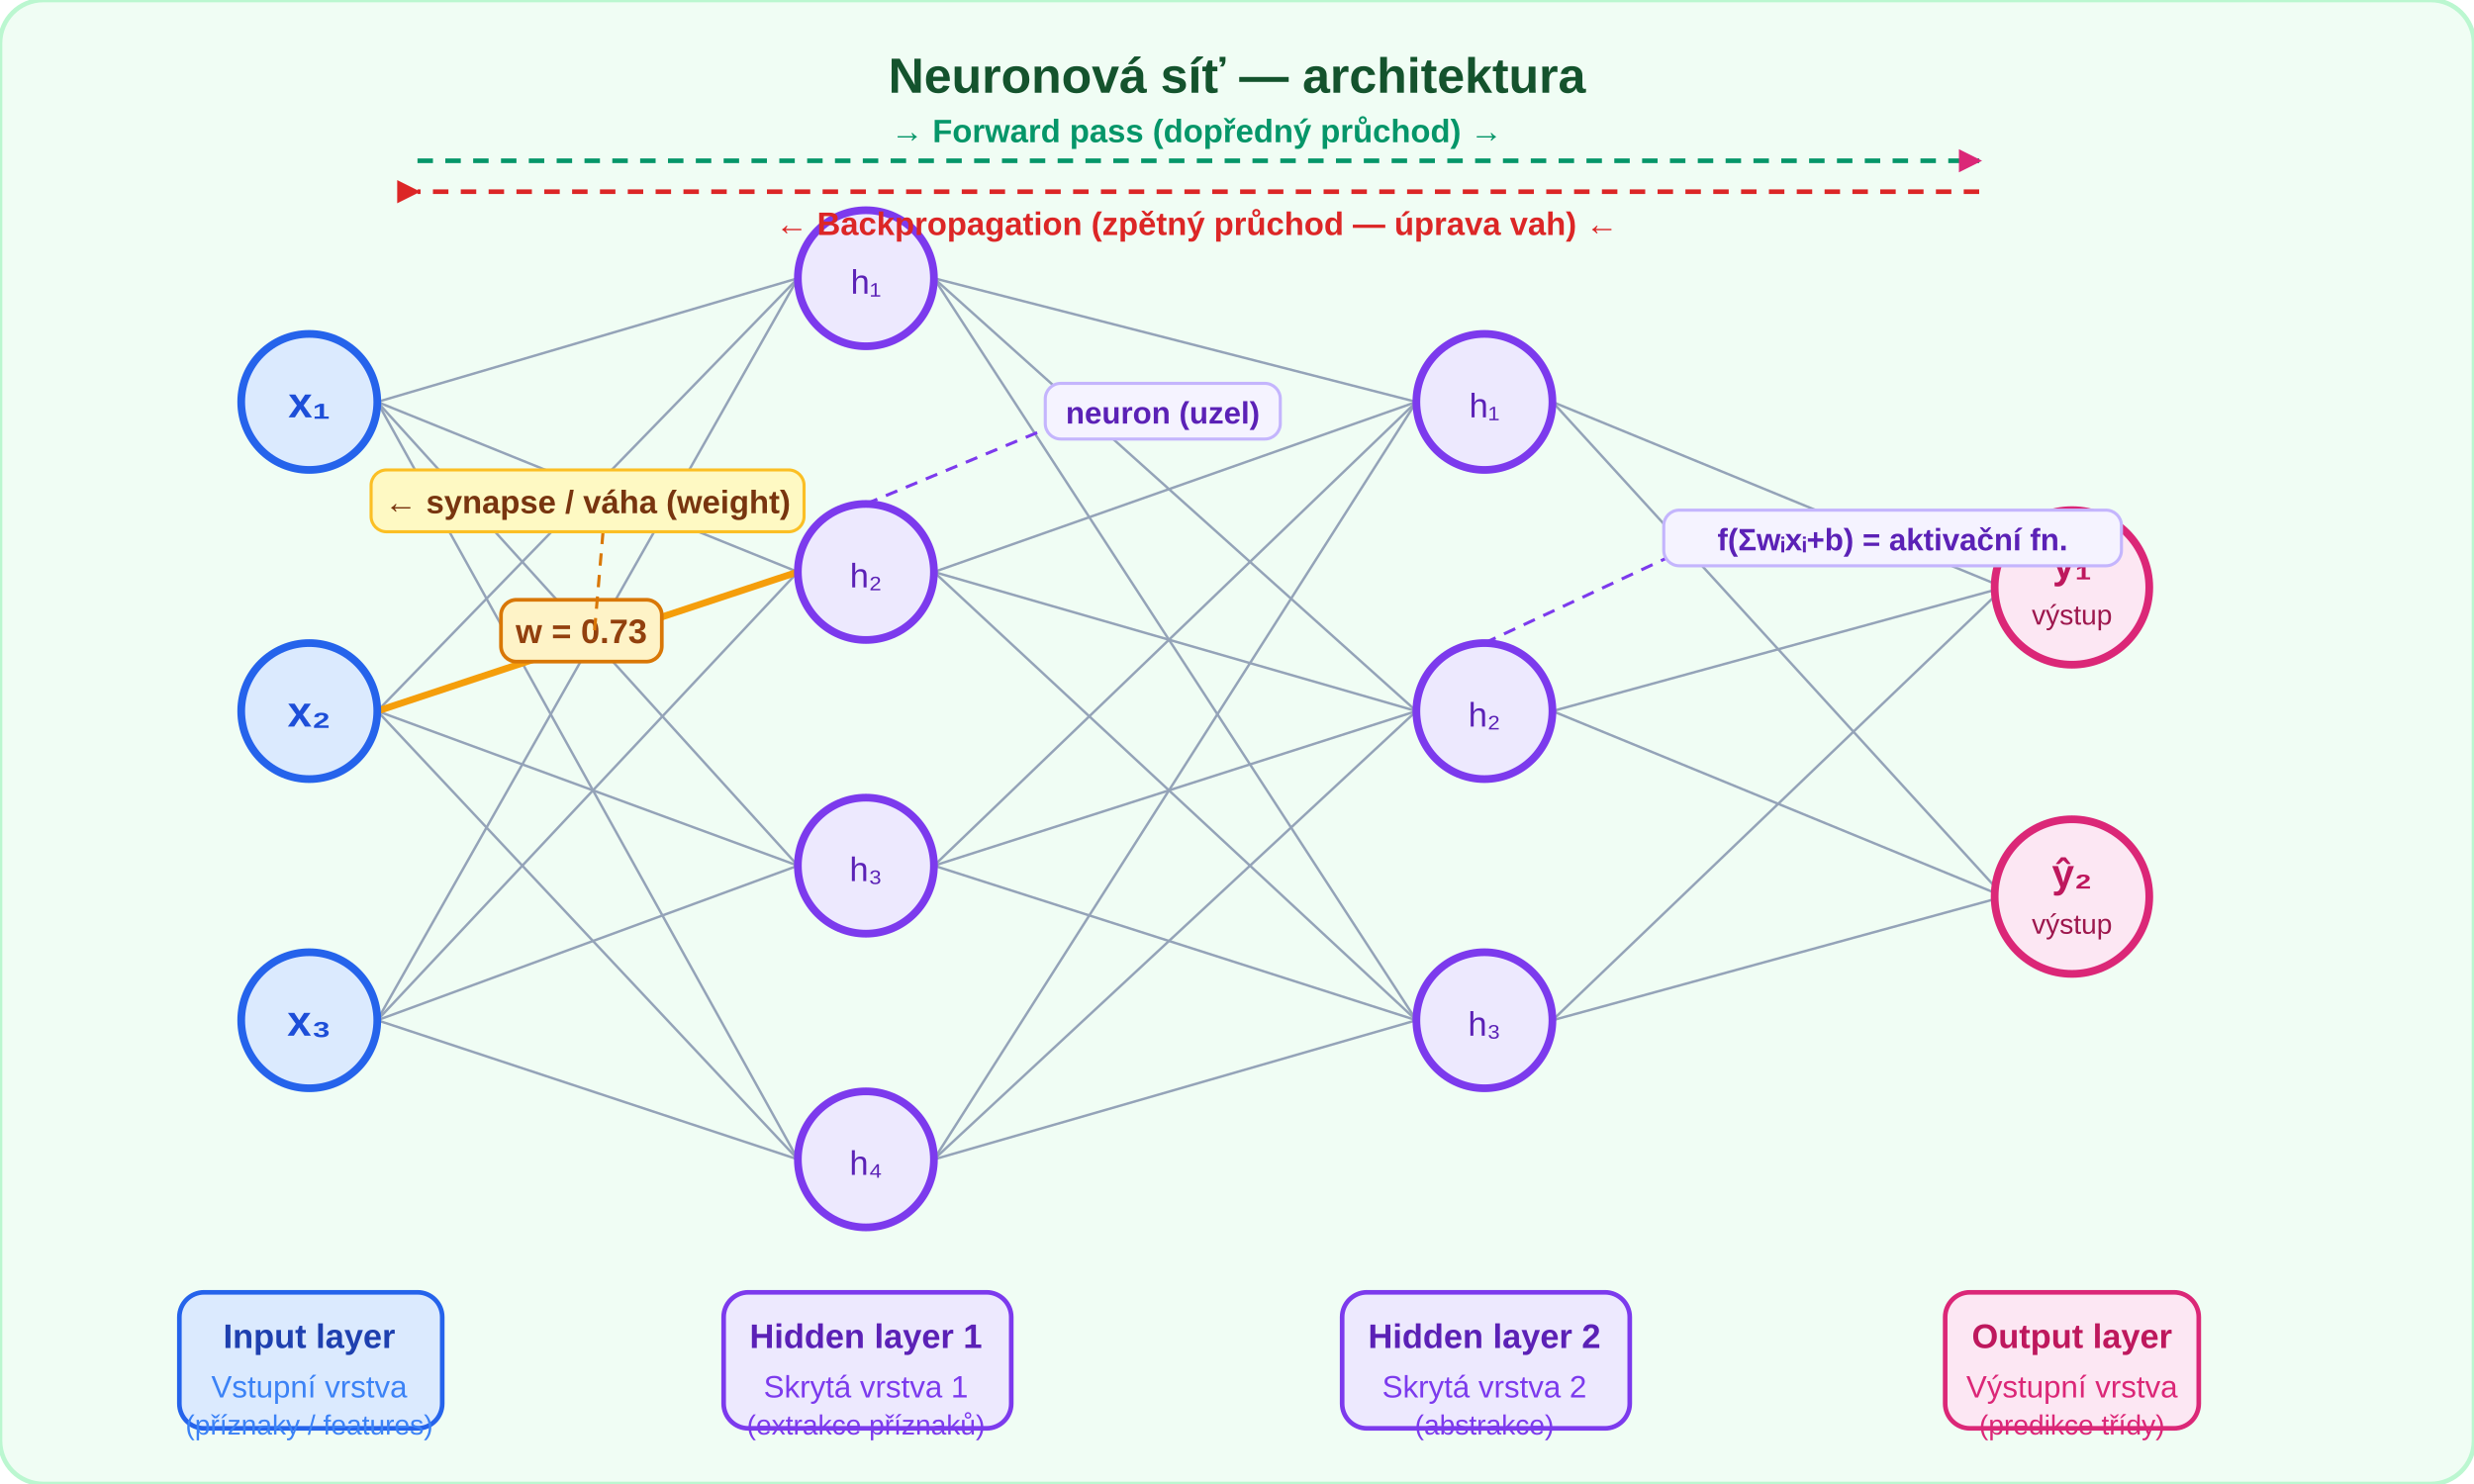
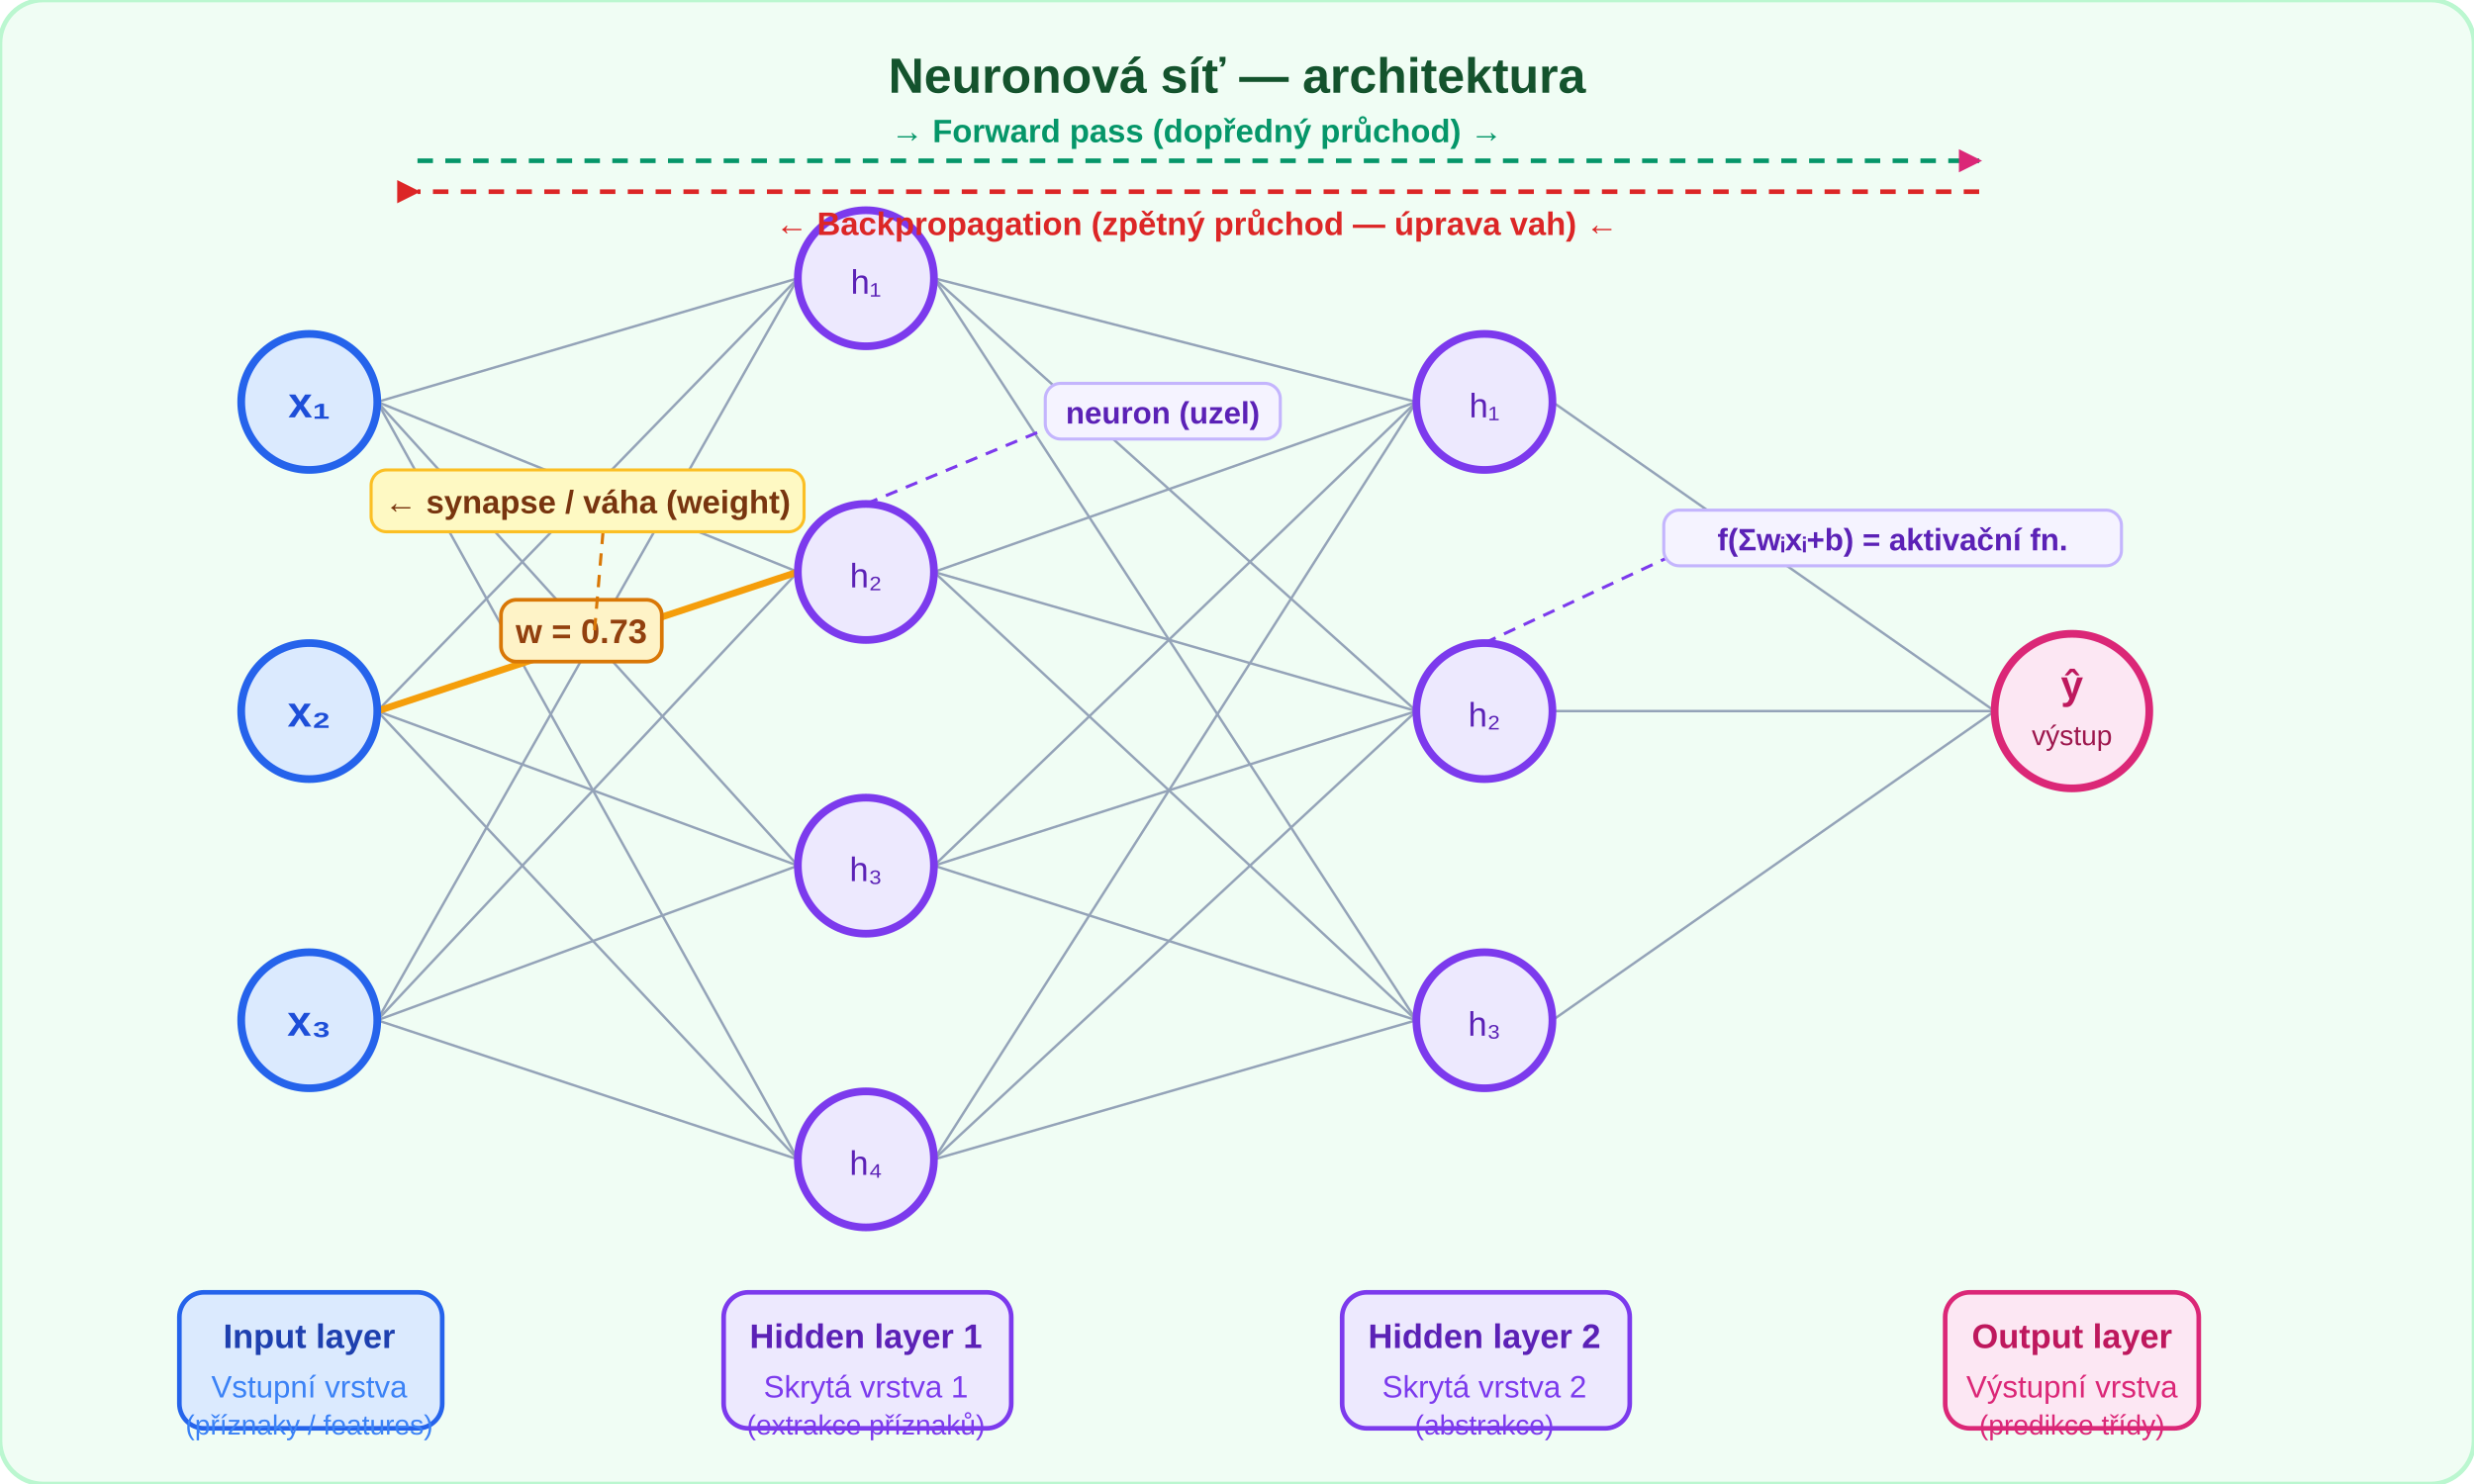
<svg xmlns="http://www.w3.org/2000/svg" viewBox="0 0 800 480" font-family="'Segoe UI',Arial,sans-serif">
  <defs>
    <marker id="nn-ar" viewBox="0 0 8 8" refX="7" refY="4" markerWidth="5" markerHeight="5" orient="auto">
      <polygon points="0,0 8,4 0,8" fill="#db2777" />
    </marker>
  </defs>
  <rect width="800" height="480" rx="14" fill="#f0fdf4" stroke="#bbf7d0" stroke-width="1.5" />
  <text x="400" y="30" text-anchor="middle" font-size="16" font-weight="bold" fill="#14532d">Neuronová síť — architektura</text>
  <line x1="122" y1="130" x2="258" y2="90" stroke="#94a3b8" stroke-width="0.8" />
  <line x1="122" y1="130" x2="258" y2="185" stroke="#94a3b8" stroke-width="0.8" />
  <line x1="122" y1="130" x2="258" y2="280" stroke="#94a3b8" stroke-width="0.8" />
  <line x1="122" y1="130" x2="258" y2="375" stroke="#94a3b8" stroke-width="0.8" />
  <line x1="122" y1="230" x2="258" y2="90" stroke="#94a3b8" stroke-width="0.8" />
  <line x1="122" y1="230" x2="258" y2="185" stroke="#94a3b8" stroke-width="0.8" />
  <line x1="122" y1="230" x2="258" y2="280" stroke="#94a3b8" stroke-width="0.8" />
  <line x1="122" y1="230" x2="258" y2="375" stroke="#94a3b8" stroke-width="0.8" />
  <line x1="122" y1="330" x2="258" y2="90" stroke="#94a3b8" stroke-width="0.8" />
  <line x1="122" y1="330" x2="258" y2="185" stroke="#94a3b8" stroke-width="0.8" />
  <line x1="122" y1="330" x2="258" y2="280" stroke="#94a3b8" stroke-width="0.8" />
  <line x1="122" y1="330" x2="258" y2="375" stroke="#94a3b8" stroke-width="0.8" />
  <line x1="302" y1="90" x2="458" y2="130" stroke="#94a3b8" stroke-width="0.8" />
  <line x1="302" y1="90" x2="458" y2="230" stroke="#94a3b8" stroke-width="0.8" />
  <line x1="302" y1="90" x2="458" y2="330" stroke="#94a3b8" stroke-width="0.8" />
  <line x1="302" y1="185" x2="458" y2="130" stroke="#94a3b8" stroke-width="0.8" />
  <line x1="302" y1="185" x2="458" y2="230" stroke="#94a3b8" stroke-width="0.8" />
  <line x1="302" y1="185" x2="458" y2="330" stroke="#94a3b8" stroke-width="0.8" />
  <line x1="302" y1="280" x2="458" y2="130" stroke="#94a3b8" stroke-width="0.8" />
  <line x1="302" y1="280" x2="458" y2="230" stroke="#94a3b8" stroke-width="0.8" />
  <line x1="302" y1="280" x2="458" y2="330" stroke="#94a3b8" stroke-width="0.8" />
  <line x1="302" y1="375" x2="458" y2="130" stroke="#94a3b8" stroke-width="0.8" />
  <line x1="302" y1="375" x2="458" y2="230" stroke="#94a3b8" stroke-width="0.8" />
  <line x1="302" y1="375" x2="458" y2="330" stroke="#94a3b8" stroke-width="0.8" />
-   <line x1="502" y1="130" x2="648" y2="190" stroke="#94a3b8" stroke-width="0.8" />
-   <line x1="502" y1="130" x2="648" y2="290" stroke="#94a3b8" stroke-width="0.8" />
-   <line x1="502" y1="230" x2="648" y2="190" stroke="#94a3b8" stroke-width="0.8" />
-   <line x1="502" y1="230" x2="648" y2="290" stroke="#94a3b8" stroke-width="0.8" />
-   <line x1="502" y1="330" x2="648" y2="190" stroke="#94a3b8" stroke-width="0.8" />
-   <line x1="502" y1="330" x2="648" y2="290" stroke="#94a3b8" stroke-width="0.8" />
+   <line x1="502" y1="130" x2="645" y2="230" stroke="#94a3b8" stroke-width="0.8" />
+   <line x1="502" y1="230" x2="645" y2="230" stroke="#94a3b8" stroke-width="0.8" />
+   <line x1="502" y1="330" x2="645" y2="230" stroke="#94a3b8" stroke-width="0.8" />
  <line x1="122" y1="230" x2="258" y2="185" stroke="#f59e0b" stroke-width="2.2" />
  <rect x="162" y="194" width="52" height="20" rx="5" fill="#fef3c7" stroke="#d97706" stroke-width="1.2" />
  <text x="188" y="208" text-anchor="middle" font-size="11" font-weight="bold" fill="#92400e">w = 0.73</text>
  <circle cx="100" cy="130" r="22" fill="#dbeafe" stroke="#2563eb" stroke-width="2.5" />
  <text x="100" y="135" text-anchor="middle" font-size="14" font-weight="bold" fill="#1d4ed8">x₁</text>
  <circle cx="100" cy="230" r="22" fill="#dbeafe" stroke="#2563eb" stroke-width="2.5" />
  <text x="100" y="235" text-anchor="middle" font-size="14" font-weight="bold" fill="#1d4ed8">x₂</text>
  <circle cx="100" cy="330" r="22" fill="#dbeafe" stroke="#2563eb" stroke-width="2.5" />
  <text x="100" y="335" text-anchor="middle" font-size="14" font-weight="bold" fill="#1d4ed8">x₃</text>
  <circle cx="280" cy="90" r="22" fill="#ede9fe" stroke="#7c3aed" stroke-width="2.5" />
  <text x="280" y="95" text-anchor="middle" font-size="11" fill="#5b21b6">h₁</text>
  <circle cx="280" cy="185" r="22" fill="#ede9fe" stroke="#7c3aed" stroke-width="2.5" />
  <text x="280" y="190" text-anchor="middle" font-size="11" fill="#5b21b6">h₂</text>
  <circle cx="280" cy="280" r="22" fill="#ede9fe" stroke="#7c3aed" stroke-width="2.5" />
  <text x="280" y="285" text-anchor="middle" font-size="11" fill="#5b21b6">h₃</text>
  <circle cx="280" cy="375" r="22" fill="#ede9fe" stroke="#7c3aed" stroke-width="2.5" />
  <text x="280" y="380" text-anchor="middle" font-size="11" fill="#5b21b6">h₄</text>
  <circle cx="480" cy="130" r="22" fill="#ede9fe" stroke="#7c3aed" stroke-width="2.5" />
  <text x="480" y="135" text-anchor="middle" font-size="11" fill="#5b21b6">h₁</text>
  <circle cx="480" cy="230" r="22" fill="#ede9fe" stroke="#7c3aed" stroke-width="2.5" />
  <text x="480" y="235" text-anchor="middle" font-size="11" fill="#5b21b6">h₂</text>
  <circle cx="480" cy="330" r="22" fill="#ede9fe" stroke="#7c3aed" stroke-width="2.5" />
  <text x="480" y="335" text-anchor="middle" font-size="11" fill="#5b21b6">h₃</text>
-   <circle cx="670" cy="190" r="25" fill="#fce7f3" stroke="#db2777" stroke-width="2.5" />
-   <text x="670" y="187" text-anchor="middle" font-size="13" font-weight="bold" fill="#be185d">ŷ₁</text>
-   <text x="670" y="202" text-anchor="middle" font-size="9" fill="#9d174d">výstup</text>
-   <circle cx="670" cy="290" r="25" fill="#fce7f3" stroke="#db2777" stroke-width="2.5" />
-   <text x="670" y="287" text-anchor="middle" font-size="13" font-weight="bold" fill="#be185d">ŷ₂</text>
-   <text x="670" y="302" text-anchor="middle" font-size="9" fill="#9d174d">výstup</text>
+   <circle cx="670" cy="230" r="25" fill="#fce7f3" stroke="#db2777" stroke-width="2.5" />
+   <text x="670" y="226" text-anchor="middle" font-size="13" font-weight="bold" fill="#be185d">ŷ</text>
+   <text x="670" y="241" text-anchor="middle" font-size="9" fill="#9d174d">výstup</text>
  <rect x="58" y="418" width="85" height="44" rx="8" fill="#dbeafe" stroke="#2563eb" stroke-width="1.5" />
  <text x="100" y="436" text-anchor="middle" font-size="11" font-weight="bold" fill="#1e40af">Input layer</text>
  <text x="100" y="452" text-anchor="middle" font-size="10" fill="#3b82f6">Vstupní vrstva</text>
  <text x="100" y="464" text-anchor="middle" font-size="9" fill="#3b82f6">(příznaky / features)</text>
  <rect x="234" y="418" width="93" height="44" rx="8" fill="#ede9fe" stroke="#7c3aed" stroke-width="1.5" />
  <text x="280" y="436" text-anchor="middle" font-size="11" font-weight="bold" fill="#5b21b6">Hidden layer 1</text>
  <text x="280" y="452" text-anchor="middle" font-size="10" fill="#7c3aed">Skrytá vrstva 1</text>
  <text x="280" y="464" text-anchor="middle" font-size="9" fill="#7c3aed">(extrakce příznaků)</text>
  <rect x="434" y="418" width="93" height="44" rx="8" fill="#ede9fe" stroke="#7c3aed" stroke-width="1.5" />
  <text x="480" y="436" text-anchor="middle" font-size="11" font-weight="bold" fill="#5b21b6">Hidden layer 2</text>
  <text x="480" y="452" text-anchor="middle" font-size="10" fill="#7c3aed">Skrytá vrstva 2</text>
  <text x="480" y="464" text-anchor="middle" font-size="9" fill="#7c3aed">(abstrakce)</text>
  <rect x="629" y="418" width="82" height="44" rx="8" fill="#fce7f3" stroke="#db2777" stroke-width="1.5" />
  <text x="670" y="436" text-anchor="middle" font-size="11" font-weight="bold" fill="#be185d">Output layer</text>
  <text x="670" y="452" text-anchor="middle" font-size="10" fill="#db2777">Výstupní vrstva</text>
  <text x="670" y="464" text-anchor="middle" font-size="9" fill="#db2777">(predikce třídy)</text>
  <line x1="195" y1="172" x2="192" y2="207" stroke="#d97706" stroke-width="1" stroke-dasharray="4,3" />
  <rect x="120" y="152" width="140" height="20" rx="5" fill="#fef9c3" stroke="#fbbf24" stroke-width="1" />
  <text x="190" y="166" text-anchor="middle" font-size="10.5" font-weight="bold" fill="#78350f">← synapse / váha (weight)</text>
  <line x1="280" y1="163" x2="340" y2="138" stroke="#7c3aed" stroke-width="1" stroke-dasharray="4,3" />
  <rect x="338" y="124" width="76" height="18" rx="5" fill="#f5f3ff" stroke="#c4b5fd" stroke-width="1" />
  <text x="376" y="137" text-anchor="middle" font-size="10" font-weight="bold" fill="#5b21b6">neuron (uzel)</text>
  <line x1="480" y1="208" x2="540" y2="180" stroke="#7c3aed" stroke-width="1" stroke-dasharray="4,3" />
  <rect x="538" y="165" width="148" height="18" rx="5" fill="#f5f3ff" stroke="#c4b5fd" stroke-width="1" />
  <text x="612" y="178" text-anchor="middle" font-size="10" font-weight="bold" fill="#5b21b6">f(Σwᵢxᵢ+b) = aktivační fn.</text>
  <line x1="135" y1="52" x2="640" y2="52" stroke="#059669" stroke-width="1.5" stroke-dasharray="5,4" marker-end="url(#nn-ar)" />
  <text x="387" y="46" text-anchor="middle" font-size="10.5" font-weight="bold" fill="#059669">→ Forward pass (dopředný průchod) →</text>
  <defs>
    <marker id="nn-ab2" viewBox="0 0 8 8" refX="1" refY="4" markerWidth="5" markerHeight="5" orient="auto">
      <polygon points="8,0 0,4 8,8" fill="#dc2626" />
    </marker>
  </defs>
  <line x1="640" y1="62" x2="135" y2="62" stroke="#dc2626" stroke-width="1.5" stroke-dasharray="5,4" marker-end="url(#nn-ab2)" />
  <text x="387" y="76" text-anchor="middle" font-size="10.5" font-weight="bold" fill="#dc2626">← Backpropagation (zpětný průchod — úprava vah) ←</text>
</svg>
